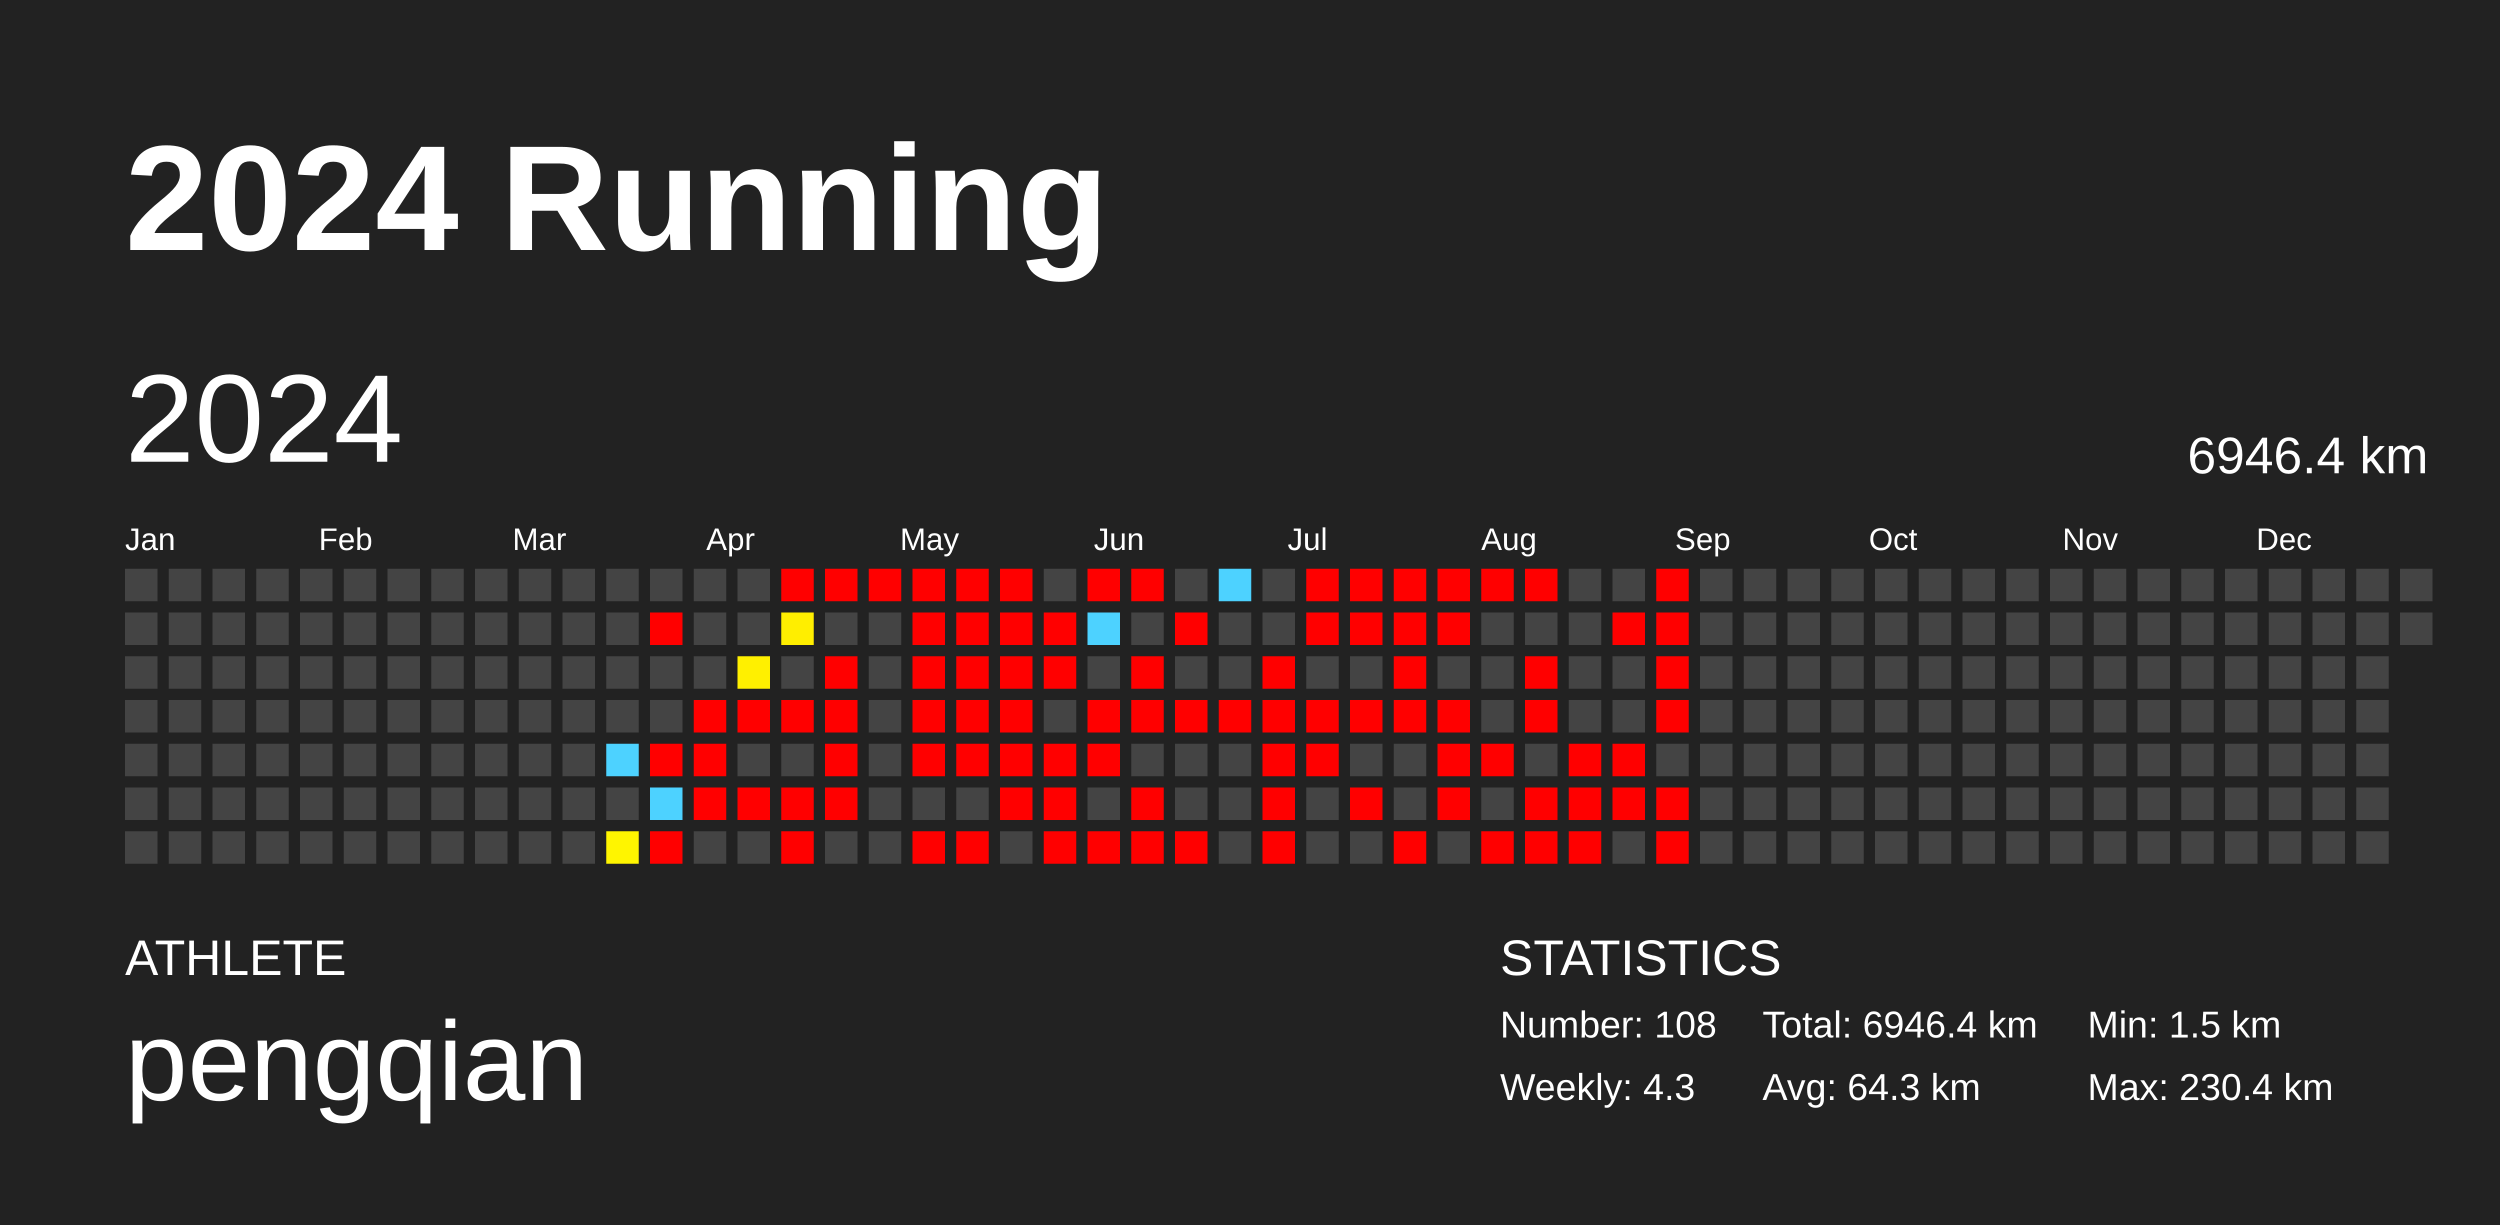
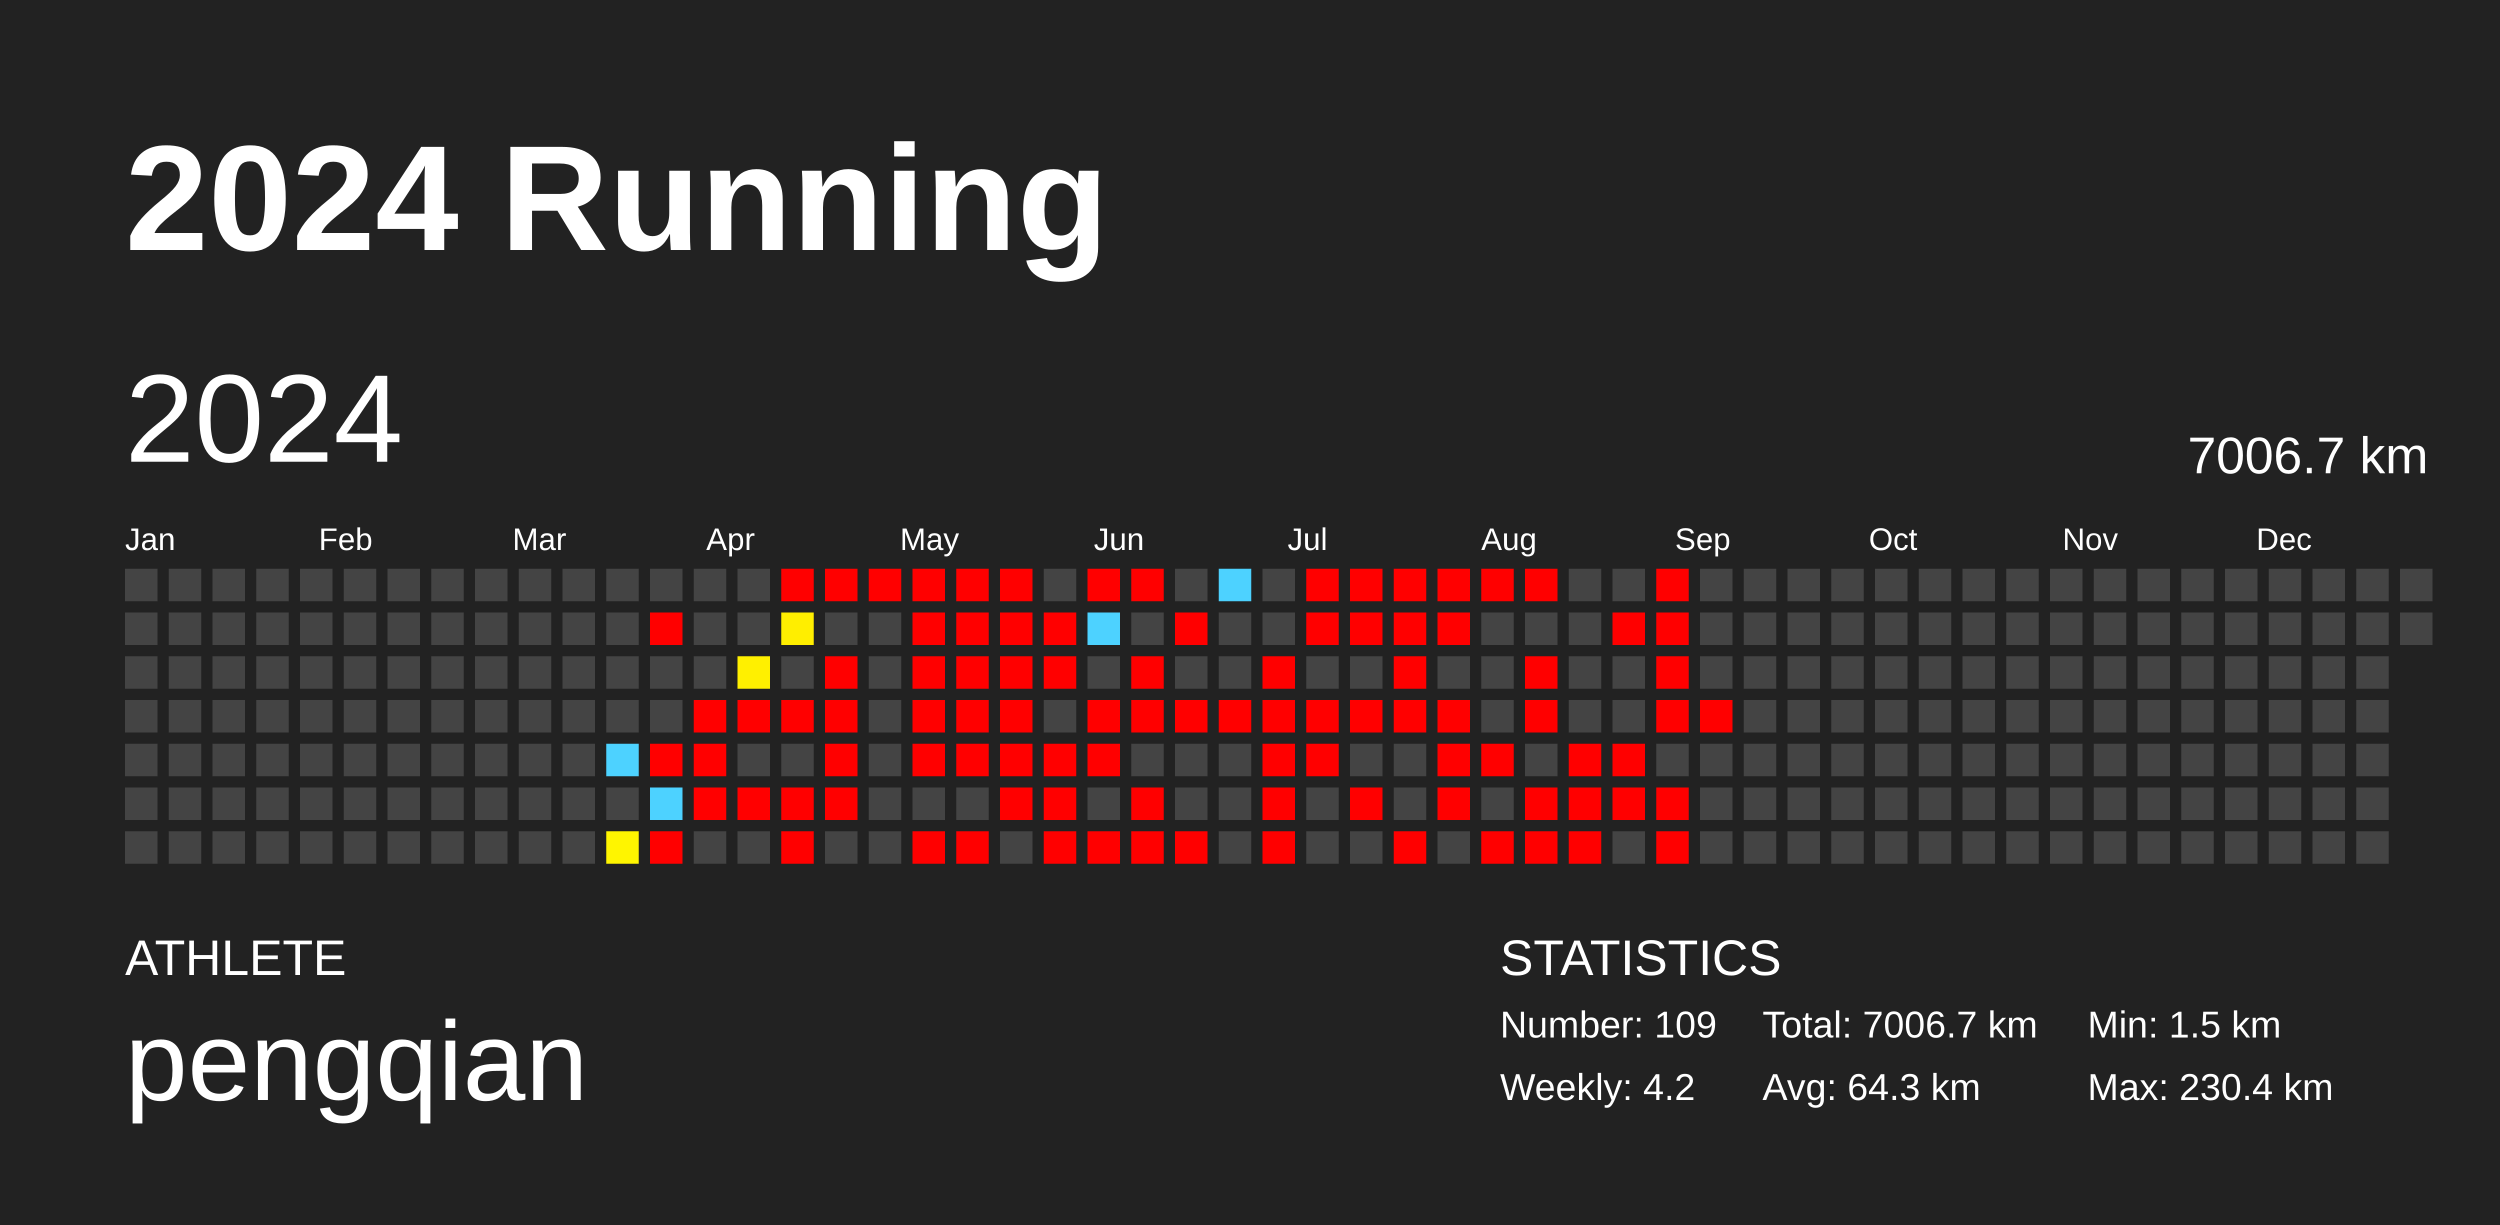
<svg xmlns="http://www.w3.org/2000/svg" baseProfile="full" height="98mm" version="1.1" viewBox="0,0,200,98" width="200mm">
  <defs />
  <rect fill="#222222" height="98" width="200" x="0" y="0" />
  <text fill="#FFFFFF" style="font-size:12px; font-family:Arial; font-weight:bold;" x="10" y="20">2024 Running</text>
  <text fill="#FFFFFF" style="font-size:4px; font-family:Arial" x="10" y="78">ATHLETE</text>
  <text fill="#FFFFFF" style="font-size:9px; font-family:Arial" x="10" y="88">pengqian</text>
  <text fill="#FFFFFF" style="font-size:4px; font-family:Arial" x="120" y="78">STATISTICS</text>
-   <text fill="#FFFFFF" style="font-size:3px; font-family:Arial" x="120" y="83">Number: 108</text>
-   <text fill="#FFFFFF" style="font-size:3px; font-family:Arial" x="120" y="88">Weekly: 4.3</text>
-   <text fill="#FFFFFF" style="font-size:3px; font-family:Arial" x="141" y="83">Total: 6946.4 km</text>
+   <text fill="#FFFFFF" style="font-size:3px; font-family:Arial" x="120" y="83">Number: 109</text>
+   <text fill="#FFFFFF" style="font-size:3px; font-family:Arial" x="120" y="88">Weekly: 4.2</text>
+   <text fill="#FFFFFF" style="font-size:3px; font-family:Arial" x="141" y="83">Total: 7006.7 km</text>
  <text fill="#FFFFFF" style="font-size:3px; font-family:Arial" x="141" y="88">Avg: 64.3 km</text>
  <text fill="#FFFFFF" style="font-size:3px; font-family:Arial" x="167" y="83">Min: 1.5 km</text>
  <text fill="#FFFFFF" style="font-size:3px; font-family:Arial" x="167" y="88">Max: 230.4 km</text>
  <text dominant-baseline="hanging" fill="#FFFFFF" style="font-size:10.0px; font-family:Arial;" x="10" y="30">2024</text>
-   <text dominant-baseline="hanging" fill="#FFFFFF" style="font-size:4.125px; font-family:Arial;" x="175" y="35">6946.4 km</text>
+   <text dominant-baseline="hanging" fill="#FFFFFF" style="font-size:4.125px; font-family:Arial;" x="175" y="35">7006.7 km</text>
  <text fill="#FFFFFF" style="font-size:2.5px; font-family:Arial" x="10.0" y="44">Jan</text>
  <text fill="#FFFFFF" style="font-size:2.5px; font-family:Arial" x="25.5" y="44">Feb</text>
  <text fill="#FFFFFF" style="font-size:2.5px; font-family:Arial" x="41.0" y="44">Mar</text>
  <text fill="#FFFFFF" style="font-size:2.5px; font-family:Arial" x="56.5" y="44">Apr</text>
  <text fill="#FFFFFF" style="font-size:2.5px; font-family:Arial" x="72.0" y="44">May</text>
  <text fill="#FFFFFF" style="font-size:2.5px; font-family:Arial" x="87.5" y="44">Jun</text>
  <text fill="#FFFFFF" style="font-size:2.5px; font-family:Arial" x="103.0" y="44">Jul</text>
  <text fill="#FFFFFF" style="font-size:2.5px; font-family:Arial" x="118.5" y="44">Aug</text>
  <text fill="#FFFFFF" style="font-size:2.5px; font-family:Arial" x="134.0" y="44">Sep</text>
  <text fill="#FFFFFF" style="font-size:2.5px; font-family:Arial" x="149.5" y="44">Oct</text>
  <text fill="#FFFFFF" style="font-size:2.5px; font-family:Arial" x="165.0" y="44">Nov</text>
  <text fill="#FFFFFF" style="font-size:2.5px; font-family:Arial" x="180.5" y="44">Dec</text>
  <rect fill="#444444" height="2.6" width="2.6" x="10.0" y="45.5" />
  <rect fill="#444444" height="2.6" width="2.6" x="10.0" y="49.0" />
  <rect fill="#444444" height="2.6" width="2.6" x="10.0" y="52.5" />
  <rect fill="#444444" height="2.6" width="2.6" x="10.0" y="56.0" />
  <rect fill="#444444" height="2.6" width="2.6" x="10.0" y="59.5" />
  <rect fill="#444444" height="2.6" width="2.6" x="10.0" y="63.0" />
  <rect fill="#444444" height="2.6" width="2.6" x="10.0" y="66.5" />
  <rect fill="#444444" height="2.6" width="2.6" x="13.5" y="45.5" />
  <rect fill="#444444" height="2.6" width="2.6" x="13.5" y="49.0" />
  <rect fill="#444444" height="2.6" width="2.6" x="13.5" y="52.5" />
  <rect fill="#444444" height="2.6" width="2.6" x="13.5" y="56.0" />
  <rect fill="#444444" height="2.6" width="2.6" x="13.5" y="59.5" />
  <rect fill="#444444" height="2.6" width="2.6" x="13.5" y="63.0" />
  <rect fill="#444444" height="2.6" width="2.6" x="13.5" y="66.5" />
  <rect fill="#444444" height="2.6" width="2.6" x="17.0" y="45.5" />
  <rect fill="#444444" height="2.6" width="2.6" x="17.0" y="49.0" />
  <rect fill="#444444" height="2.6" width="2.6" x="17.0" y="52.5" />
  <rect fill="#444444" height="2.6" width="2.6" x="17.0" y="56.0" />
  <rect fill="#444444" height="2.6" width="2.6" x="17.0" y="59.5" />
  <rect fill="#444444" height="2.6" width="2.6" x="17.0" y="63.0" />
  <rect fill="#444444" height="2.6" width="2.6" x="17.0" y="66.5" />
  <rect fill="#444444" height="2.6" width="2.6" x="20.5" y="45.5" />
  <rect fill="#444444" height="2.6" width="2.6" x="20.5" y="49.0" />
  <rect fill="#444444" height="2.6" width="2.6" x="20.5" y="52.5" />
  <rect fill="#444444" height="2.6" width="2.6" x="20.5" y="56.0" />
  <rect fill="#444444" height="2.6" width="2.6" x="20.5" y="59.5" />
  <rect fill="#444444" height="2.6" width="2.6" x="20.5" y="63.0" />
  <rect fill="#444444" height="2.6" width="2.6" x="20.5" y="66.5" />
  <rect fill="#444444" height="2.6" width="2.6" x="24.0" y="45.5" />
  <rect fill="#444444" height="2.6" width="2.6" x="24.0" y="49.0" />
  <rect fill="#444444" height="2.6" width="2.6" x="24.0" y="52.5" />
  <rect fill="#444444" height="2.6" width="2.6" x="24.0" y="56.0" />
  <rect fill="#444444" height="2.6" width="2.6" x="24.0" y="59.5" />
  <rect fill="#444444" height="2.6" width="2.6" x="24.0" y="63.0" />
  <rect fill="#444444" height="2.6" width="2.6" x="24.0" y="66.5" />
  <rect fill="#444444" height="2.6" width="2.6" x="27.5" y="45.5" />
  <rect fill="#444444" height="2.6" width="2.6" x="27.5" y="49.0" />
  <rect fill="#444444" height="2.6" width="2.6" x="27.5" y="52.5" />
  <rect fill="#444444" height="2.6" width="2.6" x="27.5" y="56.0" />
  <rect fill="#444444" height="2.6" width="2.6" x="27.5" y="59.5" />
  <rect fill="#444444" height="2.6" width="2.6" x="27.5" y="63.0" />
  <rect fill="#444444" height="2.6" width="2.6" x="27.5" y="66.5" />
  <rect fill="#444444" height="2.6" width="2.6" x="31.0" y="45.5" />
  <rect fill="#444444" height="2.6" width="2.6" x="31.0" y="49.0" />
  <rect fill="#444444" height="2.6" width="2.6" x="31.0" y="52.5" />
  <rect fill="#444444" height="2.6" width="2.6" x="31.0" y="56.0" />
  <rect fill="#444444" height="2.6" width="2.6" x="31.0" y="59.5" />
  <rect fill="#444444" height="2.6" width="2.6" x="31.0" y="63.0" />
  <rect fill="#444444" height="2.6" width="2.6" x="31.0" y="66.5" />
  <rect fill="#444444" height="2.6" width="2.6" x="34.5" y="45.5" />
  <rect fill="#444444" height="2.6" width="2.6" x="34.5" y="49.0" />
  <rect fill="#444444" height="2.6" width="2.6" x="34.5" y="52.5" />
  <rect fill="#444444" height="2.6" width="2.6" x="34.5" y="56.0" />
  <rect fill="#444444" height="2.6" width="2.6" x="34.5" y="59.5" />
  <rect fill="#444444" height="2.6" width="2.6" x="34.5" y="63.0" />
  <rect fill="#444444" height="2.6" width="2.6" x="34.5" y="66.5" />
  <rect fill="#444444" height="2.6" width="2.6" x="38.0" y="45.5" />
  <rect fill="#444444" height="2.6" width="2.6" x="38.0" y="49.0" />
  <rect fill="#444444" height="2.6" width="2.6" x="38.0" y="52.5" />
  <rect fill="#444444" height="2.6" width="2.6" x="38.0" y="56.0" />
  <rect fill="#444444" height="2.6" width="2.6" x="38.0" y="59.5" />
  <rect fill="#444444" height="2.6" width="2.6" x="38.0" y="63.0" />
  <rect fill="#444444" height="2.6" width="2.6" x="38.0" y="66.5" />
  <rect fill="#444444" height="2.6" width="2.6" x="41.5" y="45.5" />
  <rect fill="#444444" height="2.6" width="2.6" x="41.5" y="49.0" />
  <rect fill="#444444" height="2.6" width="2.6" x="41.5" y="52.5" />
  <rect fill="#444444" height="2.6" width="2.6" x="41.5" y="56.0" />
  <rect fill="#444444" height="2.6" width="2.6" x="41.5" y="59.5" />
  <rect fill="#444444" height="2.6" width="2.6" x="41.5" y="63.0" />
  <rect fill="#444444" height="2.6" width="2.6" x="41.5" y="66.5" />
  <rect fill="#444444" height="2.6" width="2.6" x="45.0" y="45.5" />
  <rect fill="#444444" height="2.6" width="2.6" x="45.0" y="49.0" />
  <rect fill="#444444" height="2.6" width="2.6" x="45.0" y="52.5" />
  <rect fill="#444444" height="2.6" width="2.6" x="45.0" y="56.0" />
  <rect fill="#444444" height="2.6" width="2.6" x="45.0" y="59.5" />
  <rect fill="#444444" height="2.6" width="2.6" x="45.0" y="63.0" />
  <rect fill="#444444" height="2.6" width="2.6" x="45.0" y="66.5" />
  <rect fill="#444444" height="2.6" width="2.6" x="48.5" y="45.5" />
  <rect fill="#444444" height="2.6" width="2.6" x="48.5" y="49.0" />
  <rect fill="#444444" height="2.6" width="2.6" x="48.5" y="52.5" />
  <rect fill="#444444" height="2.6" width="2.6" x="48.5" y="56.0" />
  <rect fill="#4dd2ff" height="2.6" width="2.6" x="48.5" y="59.5" />
  <rect fill="#444444" height="2.6" width="2.6" x="48.5" y="63.0" />
  <rect fill="#fff500" height="2.6" width="2.6" x="48.5" y="66.5" />
  <rect fill="#444444" height="2.6" width="2.6" x="52.0" y="45.5" />
  <rect fill="red" height="2.6" width="2.6" x="52.0" y="49.0" />
  <rect fill="#444444" height="2.6" width="2.6" x="52.0" y="52.5" />
  <rect fill="#444444" height="2.6" width="2.6" x="52.0" y="56.0" />
  <rect fill="red" height="2.6" width="2.6" x="52.0" y="59.5" />
  <rect fill="#4dd2ff" height="2.6" width="2.6" x="52.0" y="63.0" />
  <rect fill="red" height="2.6" width="2.6" x="52.0" y="66.5" />
  <rect fill="#444444" height="2.6" width="2.6" x="55.5" y="45.5" />
  <rect fill="#444444" height="2.6" width="2.6" x="55.5" y="49.0" />
  <rect fill="#444444" height="2.6" width="2.6" x="55.5" y="52.5" />
  <rect fill="red" height="2.6" width="2.6" x="55.5" y="56.0" />
  <rect fill="red" height="2.6" width="2.6" x="55.5" y="59.5" />
  <rect fill="red" height="2.6" width="2.6" x="55.5" y="63.0" />
  <rect fill="#444444" height="2.6" width="2.6" x="55.5" y="66.5" />
  <rect fill="#444444" height="2.6" width="2.6" x="59.0" y="45.5" />
  <rect fill="#444444" height="2.6" width="2.6" x="59.0" y="49.0" />
  <rect fill="#fff000" height="2.6" width="2.6" x="59.0" y="52.5" />
  <rect fill="red" height="2.6" width="2.6" x="59.0" y="56.0" />
  <rect fill="#444444" height="2.6" width="2.6" x="59.0" y="59.5" />
  <rect fill="red" height="2.6" width="2.6" x="59.0" y="63.0" />
  <rect fill="#444444" height="2.6" width="2.6" x="59.0" y="66.5" />
  <rect fill="red" height="2.6" width="2.6" x="62.5" y="45.5" />
  <rect fill="#ffee00" height="2.6" width="2.6" x="62.5" y="49.0" />
  <rect fill="#444444" height="2.6" width="2.6" x="62.5" y="52.5" />
  <rect fill="red" height="2.6" width="2.6" x="62.5" y="56.0" />
  <rect fill="#444444" height="2.6" width="2.6" x="62.5" y="59.5" />
  <rect fill="red" height="2.6" width="2.6" x="62.5" y="63.0" />
  <rect fill="red" height="2.6" width="2.6" x="62.5" y="66.5" />
  <rect fill="red" height="2.6" width="2.6" x="66.0" y="45.5" />
  <rect fill="#444444" height="2.6" width="2.6" x="66.0" y="49.0" />
  <rect fill="red" height="2.6" width="2.6" x="66.0" y="52.5" />
  <rect fill="red" height="2.6" width="2.6" x="66.0" y="56.0" />
  <rect fill="red" height="2.6" width="2.6" x="66.0" y="59.5" />
  <rect fill="red" height="2.6" width="2.6" x="66.0" y="63.0" />
  <rect fill="#444444" height="2.6" width="2.6" x="66.0" y="66.5" />
  <rect fill="red" height="2.6" width="2.6" x="69.5" y="45.5" />
  <rect fill="#444444" height="2.6" width="2.6" x="69.5" y="49.0" />
  <rect fill="#444444" height="2.6" width="2.6" x="69.5" y="52.5" />
  <rect fill="#444444" height="2.6" width="2.6" x="69.5" y="56.0" />
  <rect fill="#444444" height="2.6" width="2.6" x="69.5" y="59.5" />
  <rect fill="#444444" height="2.6" width="2.6" x="69.5" y="63.0" />
  <rect fill="#444444" height="2.6" width="2.6" x="69.5" y="66.5" />
  <rect fill="red" height="2.6" width="2.6" x="73.0" y="45.5" />
  <rect fill="red" height="2.6" width="2.6" x="73.0" y="49.0" />
  <rect fill="red" height="2.6" width="2.6" x="73.0" y="52.5" />
  <rect fill="red" height="2.6" width="2.6" x="73.0" y="56.0" />
  <rect fill="red" height="2.6" width="2.6" x="73.0" y="59.5" />
  <rect fill="#444444" height="2.6" width="2.6" x="73.0" y="63.0" />
  <rect fill="red" height="2.6" width="2.6" x="73.0" y="66.5" />
  <rect fill="red" height="2.6" width="2.6" x="76.5" y="45.5" />
  <rect fill="red" height="2.6" width="2.6" x="76.5" y="49.0" />
  <rect fill="red" height="2.6" width="2.6" x="76.5" y="52.5" />
  <rect fill="red" height="2.6" width="2.6" x="76.5" y="56.0" />
  <rect fill="red" height="2.6" width="2.6" x="76.5" y="59.5" />
  <rect fill="#444444" height="2.6" width="2.6" x="76.5" y="63.0" />
  <rect fill="red" height="2.6" width="2.6" x="76.5" y="66.5" />
  <rect fill="red" height="2.6" width="2.6" x="80.0" y="45.5" />
  <rect fill="red" height="2.6" width="2.6" x="80.0" y="49.0" />
  <rect fill="red" height="2.6" width="2.6" x="80.0" y="52.5" />
  <rect fill="red" height="2.6" width="2.6" x="80.0" y="56.0" />
  <rect fill="red" height="2.6" width="2.6" x="80.0" y="59.5" />
  <rect fill="red" height="2.6" width="2.6" x="80.0" y="63.0" />
  <rect fill="#444444" height="2.6" width="2.6" x="80.0" y="66.5" />
  <rect fill="#444444" height="2.6" width="2.6" x="83.5" y="45.5" />
  <rect fill="red" height="2.6" width="2.6" x="83.5" y="49.0" />
  <rect fill="red" height="2.6" width="2.6" x="83.5" y="52.5" />
  <rect fill="#444444" height="2.6" width="2.6" x="83.5" y="56.0" />
  <rect fill="red" height="2.6" width="2.6" x="83.5" y="59.5" />
  <rect fill="red" height="2.6" width="2.6" x="83.5" y="63.0" />
  <rect fill="red" height="2.6" width="2.6" x="83.5" y="66.5" />
  <rect fill="red" height="2.6" width="2.6" x="87.0" y="45.5" />
  <rect fill="#4dd2ff" height="2.6" width="2.6" x="87.0" y="49.0" />
  <rect fill="#444444" height="2.6" width="2.6" x="87.0" y="52.5" />
  <rect fill="red" height="2.6" width="2.6" x="87.0" y="56.0" />
  <rect fill="red" height="2.6" width="2.6" x="87.0" y="59.5" />
  <rect fill="#444444" height="2.6" width="2.6" x="87.0" y="63.0" />
  <rect fill="red" height="2.6" width="2.6" x="87.0" y="66.5" />
  <rect fill="red" height="2.6" width="2.6" x="90.5" y="45.5" />
  <rect fill="#444444" height="2.6" width="2.6" x="90.5" y="49.0" />
  <rect fill="red" height="2.6" width="2.6" x="90.5" y="52.5" />
  <rect fill="red" height="2.6" width="2.6" x="90.5" y="56.0" />
  <rect fill="#444444" height="2.6" width="2.6" x="90.5" y="59.5" />
  <rect fill="red" height="2.6" width="2.6" x="90.5" y="63.0" />
  <rect fill="red" height="2.6" width="2.6" x="90.5" y="66.5" />
  <rect fill="#444444" height="2.6" width="2.6" x="94.0" y="45.5" />
  <rect fill="red" height="2.6" width="2.6" x="94.0" y="49.0" />
  <rect fill="#444444" height="2.6" width="2.6" x="94.0" y="52.5" />
  <rect fill="red" height="2.6" width="2.6" x="94.0" y="56.0" />
  <rect fill="#444444" height="2.6" width="2.6" x="94.0" y="59.5" />
  <rect fill="#444444" height="2.6" width="2.6" x="94.0" y="63.0" />
  <rect fill="red" height="2.6" width="2.6" x="94.0" y="66.5" />
  <rect fill="#4dd2ff" height="2.6" width="2.6" x="97.5" y="45.5" />
  <rect fill="#444444" height="2.6" width="2.6" x="97.5" y="49.0" />
  <rect fill="#444444" height="2.6" width="2.6" x="97.5" y="52.5" />
  <rect fill="red" height="2.6" width="2.6" x="97.5" y="56.0" />
  <rect fill="#444444" height="2.6" width="2.6" x="97.5" y="59.5" />
  <rect fill="#444444" height="2.6" width="2.6" x="97.5" y="63.0" />
  <rect fill="#444444" height="2.6" width="2.6" x="97.5" y="66.5" />
  <rect fill="#444444" height="2.6" width="2.6" x="101.0" y="45.5" />
  <rect fill="#444444" height="2.6" width="2.6" x="101.0" y="49.0" />
  <rect fill="red" height="2.6" width="2.6" x="101.0" y="52.5" />
  <rect fill="red" height="2.6" width="2.6" x="101.0" y="56.0" />
  <rect fill="red" height="2.6" width="2.6" x="101.0" y="59.5" />
  <rect fill="red" height="2.6" width="2.6" x="101.0" y="63.0" />
  <rect fill="red" height="2.6" width="2.6" x="101.0" y="66.5" />
  <rect fill="red" height="2.6" width="2.6" x="104.5" y="45.5" />
  <rect fill="red" height="2.6" width="2.6" x="104.5" y="49.0" />
  <rect fill="#444444" height="2.6" width="2.6" x="104.5" y="52.5" />
  <rect fill="red" height="2.6" width="2.6" x="104.5" y="56.0" />
  <rect fill="red" height="2.6" width="2.6" x="104.5" y="59.5" />
  <rect fill="#444444" height="2.6" width="2.6" x="104.5" y="63.0" />
  <rect fill="#444444" height="2.6" width="2.6" x="104.5" y="66.5" />
  <rect fill="red" height="2.6" width="2.6" x="108.0" y="45.5" />
  <rect fill="red" height="2.6" width="2.6" x="108.0" y="49.0" />
  <rect fill="#444444" height="2.6" width="2.6" x="108.0" y="52.5" />
  <rect fill="red" height="2.6" width="2.6" x="108.0" y="56.0" />
  <rect fill="#444444" height="2.6" width="2.6" x="108.0" y="59.5" />
  <rect fill="red" height="2.6" width="2.6" x="108.0" y="63.0" />
  <rect fill="#444444" height="2.6" width="2.6" x="108.0" y="66.5" />
  <rect fill="red" height="2.6" width="2.6" x="111.5" y="45.5" />
  <rect fill="red" height="2.6" width="2.6" x="111.5" y="49.0" />
  <rect fill="red" height="2.6" width="2.6" x="111.5" y="52.5" />
  <rect fill="red" height="2.6" width="2.6" x="111.5" y="56.0" />
  <rect fill="#444444" height="2.6" width="2.6" x="111.5" y="59.5" />
  <rect fill="#444444" height="2.6" width="2.6" x="111.5" y="63.0" />
  <rect fill="red" height="2.6" width="2.6" x="111.5" y="66.5" />
  <rect fill="red" height="2.6" width="2.6" x="115.0" y="45.5" />
  <rect fill="red" height="2.6" width="2.6" x="115.0" y="49.0" />
  <rect fill="#444444" height="2.6" width="2.6" x="115.0" y="52.5" />
  <rect fill="red" height="2.6" width="2.6" x="115.0" y="56.0" />
  <rect fill="red" height="2.6" width="2.6" x="115.0" y="59.5" />
  <rect fill="red" height="2.6" width="2.6" x="115.0" y="63.0" />
  <rect fill="#444444" height="2.6" width="2.6" x="115.0" y="66.5" />
  <rect fill="red" height="2.6" width="2.6" x="118.5" y="45.5" />
  <rect fill="#444444" height="2.6" width="2.6" x="118.5" y="49.0" />
  <rect fill="#444444" height="2.6" width="2.6" x="118.5" y="52.5" />
  <rect fill="#444444" height="2.6" width="2.6" x="118.5" y="56.0" />
  <rect fill="red" height="2.6" width="2.6" x="118.5" y="59.5" />
  <rect fill="#444444" height="2.6" width="2.6" x="118.5" y="63.0" />
  <rect fill="red" height="2.6" width="2.6" x="118.5" y="66.5" />
  <rect fill="red" height="2.6" width="2.6" x="122.0" y="45.5" />
  <rect fill="#444444" height="2.6" width="2.6" x="122.0" y="49.0" />
  <rect fill="red" height="2.6" width="2.6" x="122.0" y="52.5" />
  <rect fill="red" height="2.6" width="2.6" x="122.0" y="56.0" />
  <rect fill="#444444" height="2.6" width="2.6" x="122.0" y="59.5" />
  <rect fill="red" height="2.6" width="2.6" x="122.0" y="63.0" />
  <rect fill="red" height="2.6" width="2.6" x="122.0" y="66.5" />
  <rect fill="#444444" height="2.6" width="2.6" x="125.5" y="45.5" />
  <rect fill="#444444" height="2.6" width="2.6" x="125.5" y="49.0" />
  <rect fill="#444444" height="2.6" width="2.6" x="125.5" y="52.5" />
  <rect fill="#444444" height="2.6" width="2.6" x="125.5" y="56.0" />
  <rect fill="red" height="2.6" width="2.6" x="125.5" y="59.5" />
  <rect fill="red" height="2.6" width="2.6" x="125.5" y="63.0" />
  <rect fill="red" height="2.6" width="2.6" x="125.5" y="66.5" />
  <rect fill="#444444" height="2.6" width="2.6" x="129.0" y="45.5" />
  <rect fill="red" height="2.6" width="2.6" x="129.0" y="49.0" />
  <rect fill="#444444" height="2.6" width="2.6" x="129.0" y="52.5" />
  <rect fill="#444444" height="2.6" width="2.6" x="129.0" y="56.0" />
  <rect fill="red" height="2.6" width="2.6" x="129.0" y="59.5" />
  <rect fill="red" height="2.6" width="2.6" x="129.0" y="63.0" />
  <rect fill="#444444" height="2.6" width="2.6" x="129.0" y="66.5" />
  <rect fill="red" height="2.6" width="2.6" x="132.5" y="45.5" />
  <rect fill="red" height="2.6" width="2.6" x="132.5" y="49.0" />
  <rect fill="red" height="2.6" width="2.6" x="132.5" y="52.5" />
  <rect fill="red" height="2.6" width="2.6" x="132.5" y="56.0" />
  <rect fill="#444444" height="2.6" width="2.6" x="132.5" y="59.5" />
  <rect fill="red" height="2.6" width="2.6" x="132.5" y="63.0" />
  <rect fill="red" height="2.6" width="2.6" x="132.5" y="66.5" />
  <rect fill="#444444" height="2.6" width="2.6" x="136.0" y="45.5" />
  <rect fill="#444444" height="2.6" width="2.6" x="136.0" y="49.0" />
  <rect fill="#444444" height="2.6" width="2.6" x="136.0" y="52.5" />
-   <rect fill="#444444" height="2.6" width="2.6" x="136.0" y="56.0" />
+   <rect fill="red" height="2.6" width="2.6" x="136.0" y="56.0" />
  <rect fill="#444444" height="2.6" width="2.6" x="136.0" y="59.5" />
  <rect fill="#444444" height="2.6" width="2.6" x="136.0" y="63.0" />
  <rect fill="#444444" height="2.6" width="2.6" x="136.0" y="66.5" />
  <rect fill="#444444" height="2.6" width="2.6" x="139.5" y="45.5" />
  <rect fill="#444444" height="2.6" width="2.6" x="139.5" y="49.0" />
  <rect fill="#444444" height="2.6" width="2.6" x="139.5" y="52.5" />
  <rect fill="#444444" height="2.6" width="2.6" x="139.5" y="56.0" />
  <rect fill="#444444" height="2.6" width="2.6" x="139.5" y="59.5" />
  <rect fill="#444444" height="2.6" width="2.6" x="139.5" y="63.0" />
  <rect fill="#444444" height="2.6" width="2.6" x="139.5" y="66.5" />
  <rect fill="#444444" height="2.6" width="2.6" x="143.0" y="45.5" />
  <rect fill="#444444" height="2.6" width="2.6" x="143.0" y="49.0" />
  <rect fill="#444444" height="2.6" width="2.6" x="143.0" y="52.5" />
  <rect fill="#444444" height="2.6" width="2.6" x="143.0" y="56.0" />
  <rect fill="#444444" height="2.6" width="2.6" x="143.0" y="59.5" />
  <rect fill="#444444" height="2.6" width="2.6" x="143.0" y="63.0" />
  <rect fill="#444444" height="2.6" width="2.6" x="143.0" y="66.5" />
  <rect fill="#444444" height="2.6" width="2.6" x="146.5" y="45.5" />
  <rect fill="#444444" height="2.6" width="2.6" x="146.5" y="49.0" />
  <rect fill="#444444" height="2.6" width="2.6" x="146.5" y="52.5" />
  <rect fill="#444444" height="2.6" width="2.6" x="146.5" y="56.0" />
  <rect fill="#444444" height="2.6" width="2.6" x="146.5" y="59.5" />
  <rect fill="#444444" height="2.6" width="2.6" x="146.5" y="63.0" />
  <rect fill="#444444" height="2.6" width="2.6" x="146.5" y="66.5" />
  <rect fill="#444444" height="2.6" width="2.6" x="150.0" y="45.5" />
  <rect fill="#444444" height="2.6" width="2.6" x="150.0" y="49.0" />
  <rect fill="#444444" height="2.6" width="2.6" x="150.0" y="52.5" />
  <rect fill="#444444" height="2.6" width="2.6" x="150.0" y="56.0" />
  <rect fill="#444444" height="2.6" width="2.6" x="150.0" y="59.5" />
  <rect fill="#444444" height="2.6" width="2.6" x="150.0" y="63.0" />
  <rect fill="#444444" height="2.6" width="2.6" x="150.0" y="66.5" />
  <rect fill="#444444" height="2.6" width="2.6" x="153.5" y="45.5" />
  <rect fill="#444444" height="2.6" width="2.6" x="153.5" y="49.0" />
  <rect fill="#444444" height="2.6" width="2.6" x="153.5" y="52.5" />
  <rect fill="#444444" height="2.6" width="2.6" x="153.5" y="56.0" />
  <rect fill="#444444" height="2.6" width="2.6" x="153.5" y="59.5" />
  <rect fill="#444444" height="2.6" width="2.6" x="153.5" y="63.0" />
  <rect fill="#444444" height="2.6" width="2.6" x="153.5" y="66.5" />
  <rect fill="#444444" height="2.6" width="2.6" x="157.0" y="45.5" />
  <rect fill="#444444" height="2.6" width="2.6" x="157.0" y="49.0" />
  <rect fill="#444444" height="2.6" width="2.6" x="157.0" y="52.5" />
  <rect fill="#444444" height="2.6" width="2.6" x="157.0" y="56.0" />
  <rect fill="#444444" height="2.6" width="2.6" x="157.0" y="59.5" />
  <rect fill="#444444" height="2.6" width="2.6" x="157.0" y="63.0" />
  <rect fill="#444444" height="2.6" width="2.6" x="157.0" y="66.5" />
  <rect fill="#444444" height="2.6" width="2.6" x="160.5" y="45.5" />
  <rect fill="#444444" height="2.6" width="2.6" x="160.5" y="49.0" />
  <rect fill="#444444" height="2.6" width="2.6" x="160.5" y="52.5" />
  <rect fill="#444444" height="2.6" width="2.6" x="160.5" y="56.0" />
  <rect fill="#444444" height="2.6" width="2.6" x="160.5" y="59.5" />
  <rect fill="#444444" height="2.6" width="2.6" x="160.5" y="63.0" />
  <rect fill="#444444" height="2.6" width="2.6" x="160.5" y="66.5" />
  <rect fill="#444444" height="2.6" width="2.6" x="164.0" y="45.5" />
  <rect fill="#444444" height="2.6" width="2.6" x="164.0" y="49.0" />
  <rect fill="#444444" height="2.6" width="2.6" x="164.0" y="52.5" />
  <rect fill="#444444" height="2.6" width="2.6" x="164.0" y="56.0" />
  <rect fill="#444444" height="2.6" width="2.6" x="164.0" y="59.5" />
  <rect fill="#444444" height="2.6" width="2.6" x="164.0" y="63.0" />
  <rect fill="#444444" height="2.6" width="2.6" x="164.0" y="66.5" />
  <rect fill="#444444" height="2.6" width="2.6" x="167.5" y="45.5" />
  <rect fill="#444444" height="2.6" width="2.6" x="167.5" y="49.0" />
  <rect fill="#444444" height="2.6" width="2.6" x="167.5" y="52.5" />
  <rect fill="#444444" height="2.6" width="2.6" x="167.5" y="56.0" />
  <rect fill="#444444" height="2.6" width="2.6" x="167.5" y="59.5" />
  <rect fill="#444444" height="2.6" width="2.6" x="167.5" y="63.0" />
  <rect fill="#444444" height="2.6" width="2.6" x="167.5" y="66.5" />
  <rect fill="#444444" height="2.6" width="2.6" x="171.0" y="45.5" />
  <rect fill="#444444" height="2.6" width="2.6" x="171.0" y="49.0" />
  <rect fill="#444444" height="2.6" width="2.6" x="171.0" y="52.5" />
  <rect fill="#444444" height="2.6" width="2.6" x="171.0" y="56.0" />
  <rect fill="#444444" height="2.6" width="2.6" x="171.0" y="59.5" />
  <rect fill="#444444" height="2.6" width="2.6" x="171.0" y="63.0" />
  <rect fill="#444444" height="2.6" width="2.6" x="171.0" y="66.5" />
  <rect fill="#444444" height="2.6" width="2.6" x="174.5" y="45.5" />
  <rect fill="#444444" height="2.6" width="2.6" x="174.5" y="49.0" />
  <rect fill="#444444" height="2.6" width="2.6" x="174.5" y="52.5" />
  <rect fill="#444444" height="2.6" width="2.6" x="174.5" y="56.0" />
  <rect fill="#444444" height="2.6" width="2.6" x="174.5" y="59.5" />
  <rect fill="#444444" height="2.6" width="2.6" x="174.5" y="63.0" />
  <rect fill="#444444" height="2.6" width="2.6" x="174.5" y="66.5" />
  <rect fill="#444444" height="2.6" width="2.6" x="178.0" y="45.5" />
  <rect fill="#444444" height="2.6" width="2.6" x="178.0" y="49.0" />
  <rect fill="#444444" height="2.6" width="2.6" x="178.0" y="52.5" />
  <rect fill="#444444" height="2.6" width="2.6" x="178.0" y="56.0" />
  <rect fill="#444444" height="2.6" width="2.6" x="178.0" y="59.5" />
  <rect fill="#444444" height="2.6" width="2.6" x="178.0" y="63.0" />
  <rect fill="#444444" height="2.6" width="2.6" x="178.0" y="66.5" />
  <rect fill="#444444" height="2.6" width="2.6" x="181.5" y="45.5" />
  <rect fill="#444444" height="2.6" width="2.6" x="181.5" y="49.0" />
  <rect fill="#444444" height="2.6" width="2.6" x="181.5" y="52.5" />
  <rect fill="#444444" height="2.6" width="2.6" x="181.5" y="56.0" />
  <rect fill="#444444" height="2.6" width="2.6" x="181.5" y="59.5" />
  <rect fill="#444444" height="2.6" width="2.6" x="181.5" y="63.0" />
  <rect fill="#444444" height="2.6" width="2.6" x="181.5" y="66.5" />
  <rect fill="#444444" height="2.6" width="2.6" x="185.0" y="45.5" />
  <rect fill="#444444" height="2.6" width="2.6" x="185.0" y="49.0" />
  <rect fill="#444444" height="2.6" width="2.6" x="185.0" y="52.5" />
  <rect fill="#444444" height="2.6" width="2.6" x="185.0" y="56.0" />
  <rect fill="#444444" height="2.6" width="2.6" x="185.0" y="59.5" />
  <rect fill="#444444" height="2.6" width="2.6" x="185.0" y="63.0" />
  <rect fill="#444444" height="2.6" width="2.6" x="185.0" y="66.5" />
  <rect fill="#444444" height="2.6" width="2.6" x="188.5" y="45.5" />
  <rect fill="#444444" height="2.6" width="2.6" x="188.5" y="49.0" />
  <rect fill="#444444" height="2.6" width="2.6" x="188.5" y="52.5" />
  <rect fill="#444444" height="2.6" width="2.6" x="188.5" y="56.0" />
  <rect fill="#444444" height="2.6" width="2.6" x="188.5" y="59.5" />
  <rect fill="#444444" height="2.6" width="2.6" x="188.5" y="63.0" />
  <rect fill="#444444" height="2.6" width="2.6" x="188.5" y="66.5" />
  <rect fill="#444444" height="2.6" width="2.6" x="192.0" y="45.5" />
  <rect fill="#444444" height="2.6" width="2.6" x="192.0" y="49.0" />
</svg>
